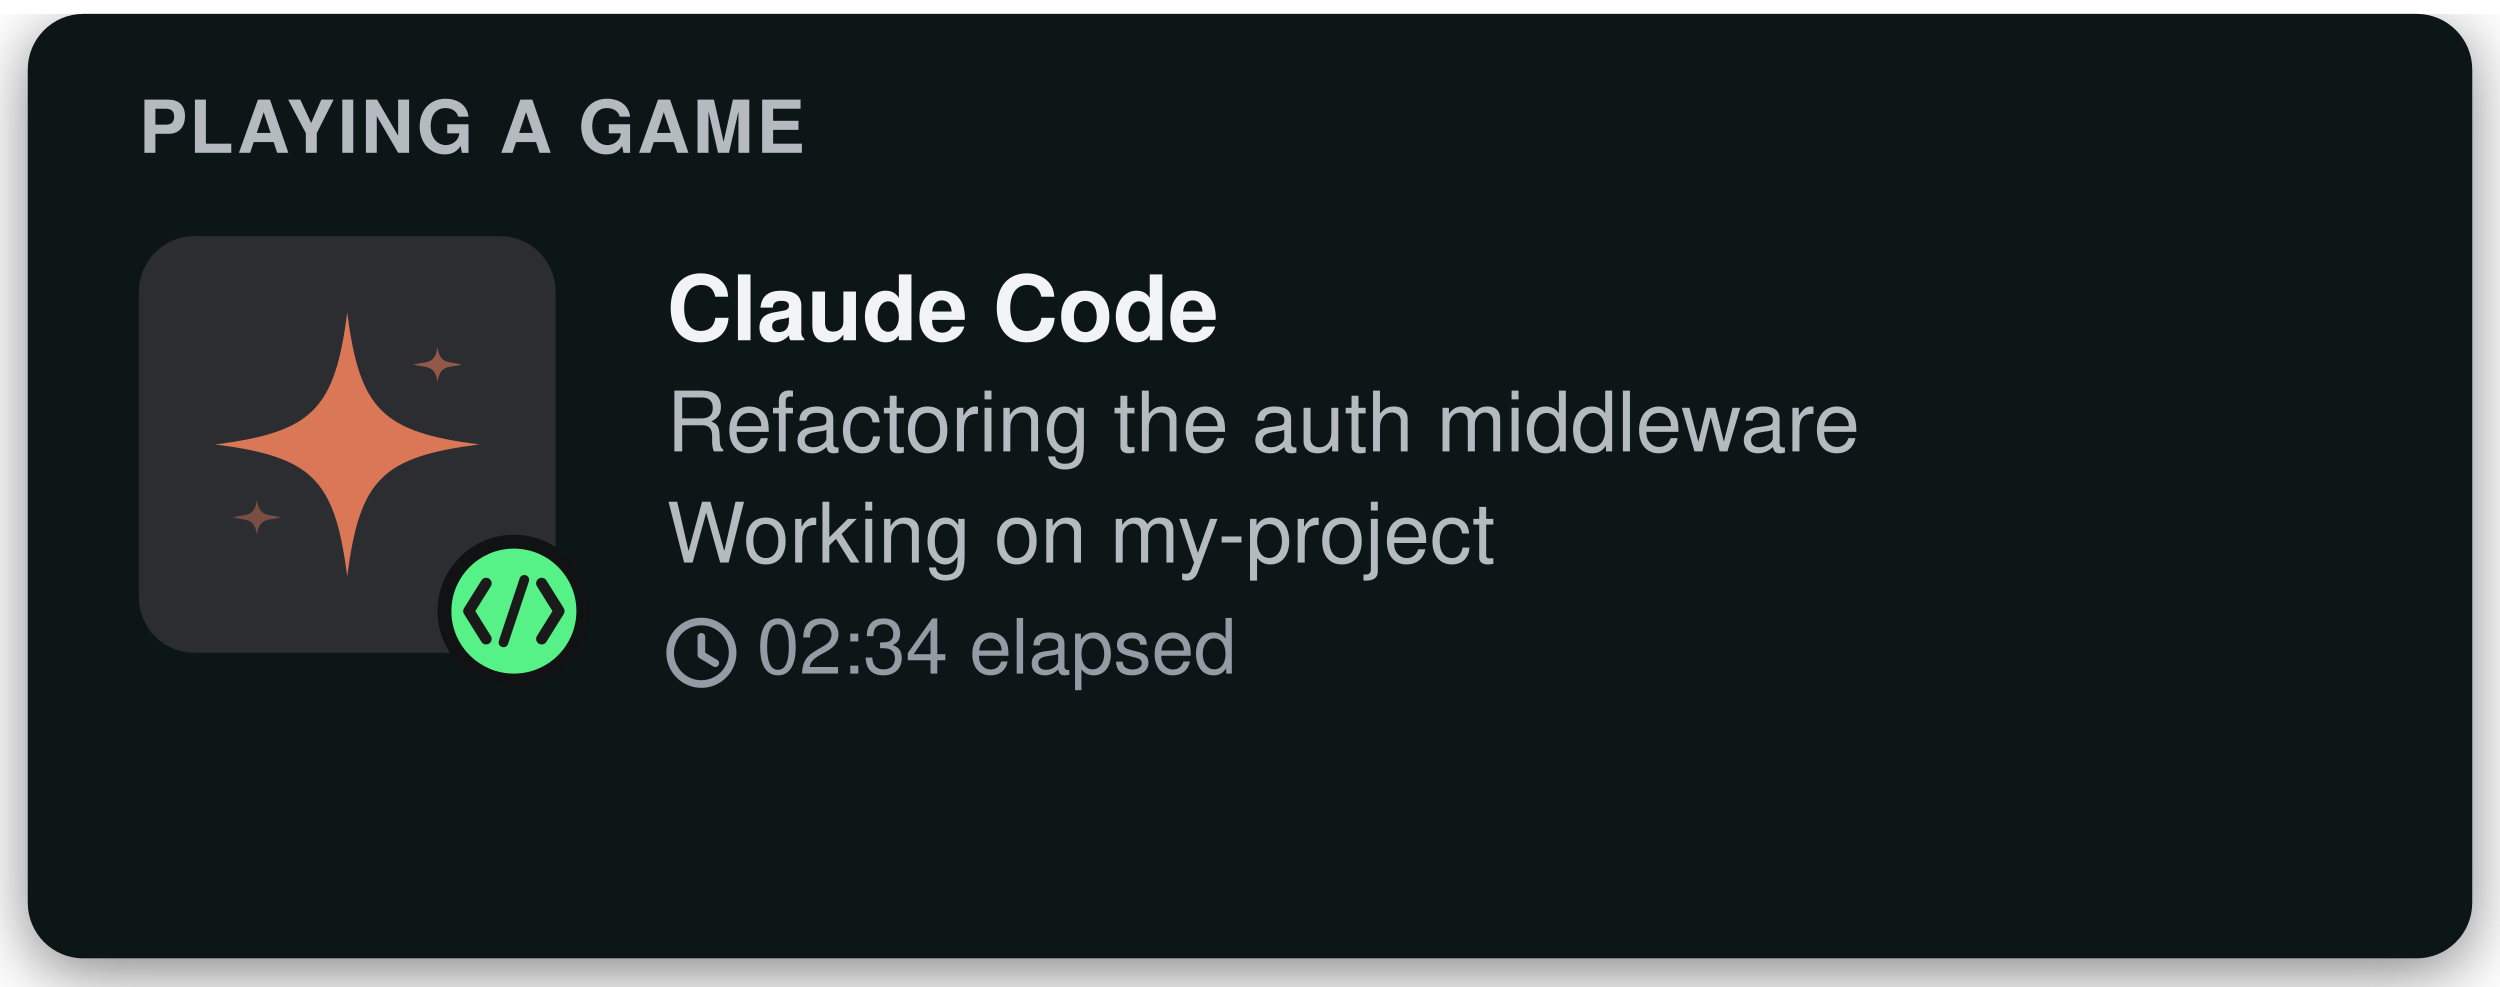
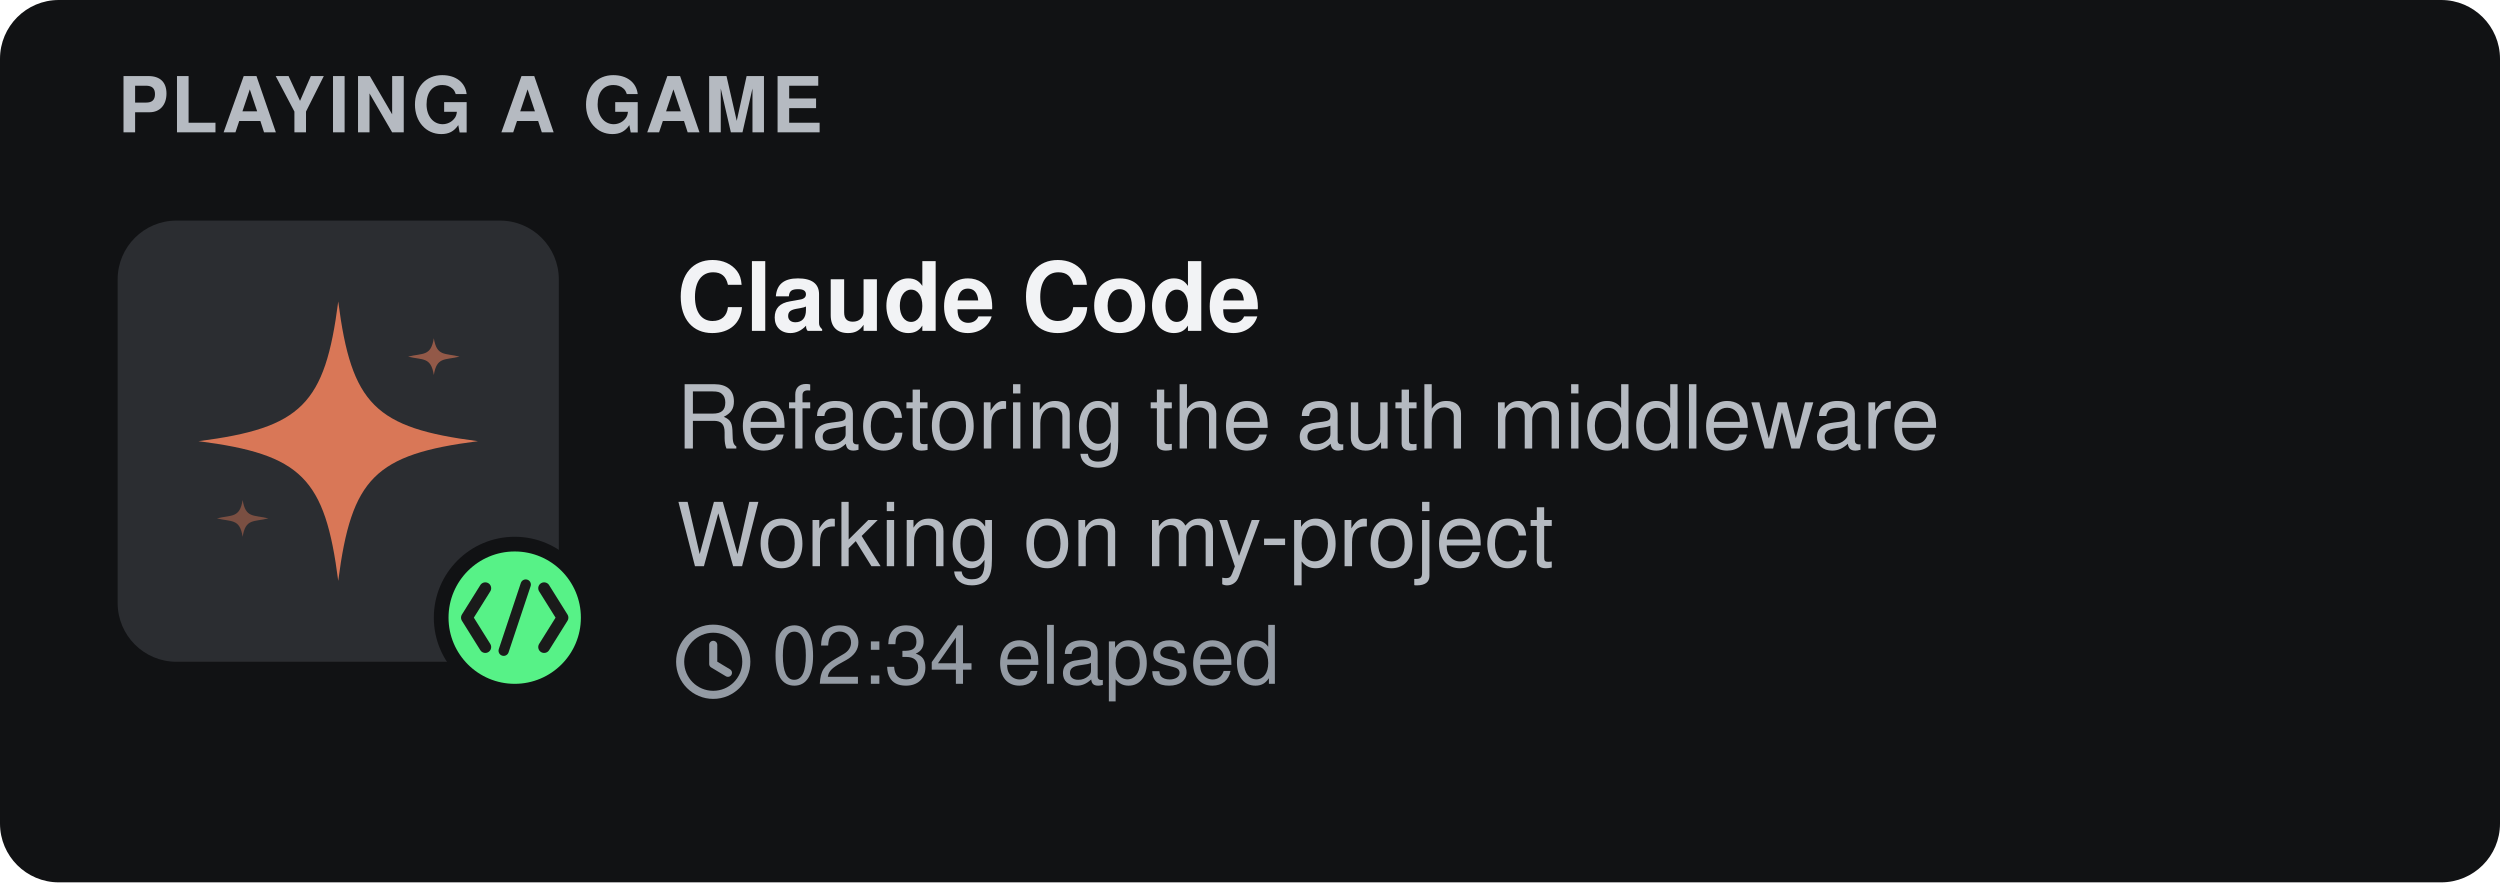
- <svg xmlns="http://www.w3.org/2000/svg" width="360" height="142" viewBox="0 0 360 142">
-   <defs>
-     <filter id="cardShadow" x="-6%" y="-8%" width="112%" height="120%">
-       <feDropShadow dx="0" dy="2" stdDeviation="5" flood-color="#000000" flood-opacity="0.5" />
-     </filter>
-   </defs>
-   <rect x="4" y="2" width="352" height="136" rx="8" fill="#111214" filter="url(#cardShadow)" />
-   <text x="20" y="22" font-family="-apple-system, BlinkMacSystemFont, 'Segoe UI', Helvetica, Arial, sans-serif" font-size="10.5" font-weight="800" fill="#b5bac1" letter-spacing="0.04em">PLAYING A GAME</text>
-   <rect x="20" y="34" width="60" height="60" rx="8" fill="#2b2d31" />
-   <g transform="translate(50, 64)">
+ <svg xmlns="http://www.w3.org/2000/svg" width="340" height="120" viewBox="0 0 340 120">
+   <rect width="340" height="120" rx="8" fill="#111214" />
+   <text x="16" y="18" font-family="-apple-system, BlinkMacSystemFont, 'Segoe UI', Helvetica, Arial, sans-serif" font-size="10.5" font-weight="800" fill="#b5bac1" letter-spacing="0.04em">PLAYING A GAME</text>
+   <rect x="16" y="30" width="60" height="60" rx="8" fill="#2b2d31" />
+   <g transform="translate(46, 60)">
    <path d="M0,-19 C1.8,-5 5,-1.8 19,0 C5,1.8 1.8,5 0,19 C-1.8,5 -5,1.8 -19,0 C-5,-1.8 -1.8,-5 0,-19Z" fill="#d97757" />
    <path d="M13,-14 C13.4,-11.5 14.5,-12 16.5,-11.5 C14.5,-11 13.4,-11.5 13,-9 C12.6,-11.5 11.5,-11 9.5,-11.5 C11.5,-12 12.6,-11.5 13,-14Z" fill="#d97757" opacity="0.6" />
    <path d="M-13,8 C-12.6,10.5 -11.5,10 -9.5,10.5 C-11.5,11 -12.6,10.5 -13,13 C-13.4,10.5 -14.5,11 -16.5,10.5 C-14.5,10 -13.4,10.5 -13,8Z" fill="#d97757" opacity="0.45" />
  </g>
-   <circle cx="74" cy="88" r="11" fill="#111214" />
-   <circle cx="74" cy="88" r="9" fill="#57f287" />
-   <g transform="translate(74, 88)">
+   <circle cx="70" cy="84" r="11" fill="#111214" />
+   <circle cx="70" cy="84" r="9" fill="#57f287" />
+   <g transform="translate(70, 84)">
    <polyline points="-4,-4 -6.5,0 -4,4" fill="none" stroke="#1a1a1a" stroke-width="1.6" stroke-linecap="round" stroke-linejoin="round" />
    <polyline points="4,-4 6.5,0 4,4" fill="none" stroke="#1a1a1a" stroke-width="1.6" stroke-linecap="round" stroke-linejoin="round" />
    <line x1="1.5" y1="-4.5" x2="-1.5" y2="4.5" stroke="#1a1a1a" stroke-width="1.4" stroke-linecap="round" />
  </g>
-   <text x="96" y="49" font-family="-apple-system, BlinkMacSystemFont, 'Segoe UI', Helvetica, Arial, sans-serif" font-size="13" font-weight="700" fill="#f2f3f5">Claude Code</text>
-   <text x="96" y="65" font-family="-apple-system, BlinkMacSystemFont, 'Segoe UI', Helvetica, Arial, sans-serif" font-size="12" font-weight="400" fill="#b5bac1">Refactoring the auth middleware</text>
-   <text x="96" y="81" font-family="-apple-system, BlinkMacSystemFont, 'Segoe UI', Helvetica, Arial, sans-serif" font-size="12" font-weight="400" fill="#b5bac1">Working on my-project</text>
-   <g transform="translate(96, 97)">
+   <text x="92" y="45" font-family="-apple-system, BlinkMacSystemFont, 'Segoe UI', Helvetica, Arial, sans-serif" font-size="13" font-weight="700" fill="#f2f3f5">Claude Code</text>
+   <text x="92" y="61" font-family="-apple-system, BlinkMacSystemFont, 'Segoe UI', Helvetica, Arial, sans-serif" font-size="12" font-weight="400" fill="#b5bac1">Refactoring the auth middleware</text>
+   <text x="92" y="77" font-family="-apple-system, BlinkMacSystemFont, 'Segoe UI', Helvetica, Arial, sans-serif" font-size="12" font-weight="400" fill="#b5bac1">Working on my-project</text>
+   <g transform="translate(92, 93)">
    <g transform="translate(5, -3)">
      <circle cx="0" cy="0" r="4.5" fill="none" stroke="#949ba4" stroke-width="1.1" />
      <polyline points="0,-2.3 0,0.3 2,1.5" fill="none" stroke="#949ba4" stroke-width="1.1" stroke-linecap="round" stroke-linejoin="round" />
    </g>
    <text x="13" y="0" font-family="-apple-system, BlinkMacSystemFont, 'Segoe UI', Helvetica, Arial, sans-serif" font-size="11" font-weight="400" fill="#949ba4">02:34 elapsed</text>
  </g>
</svg>
